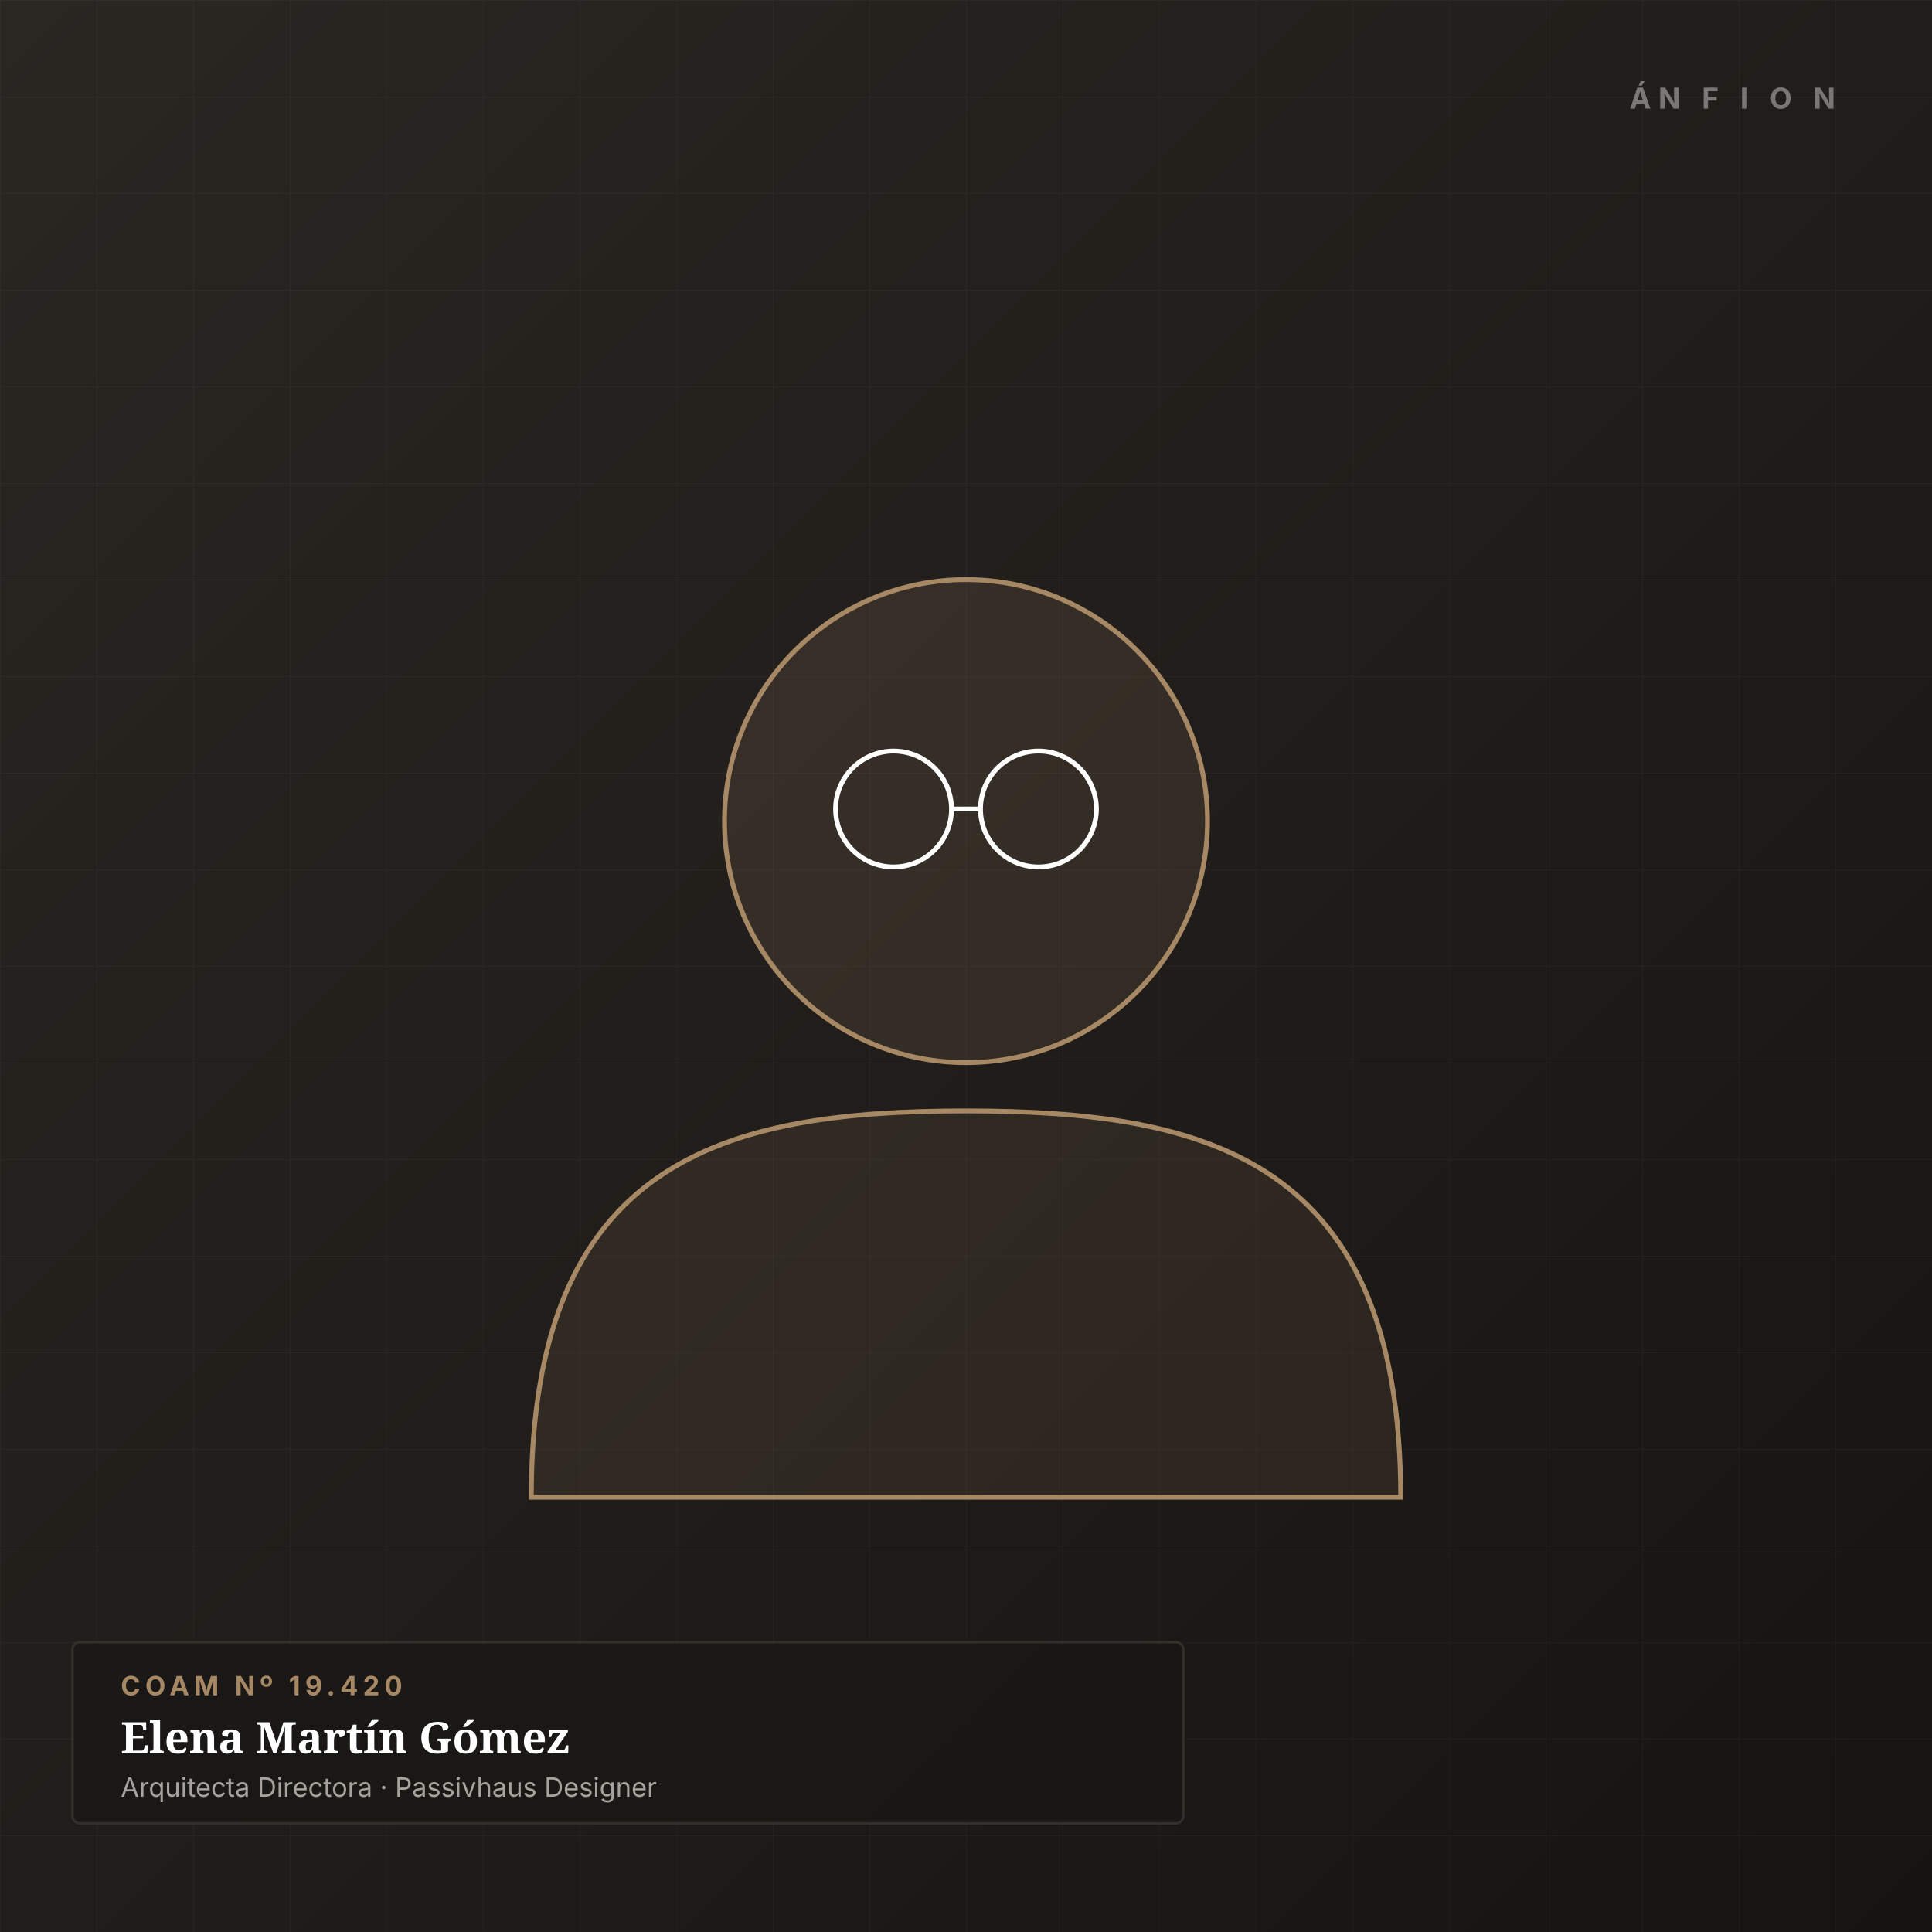
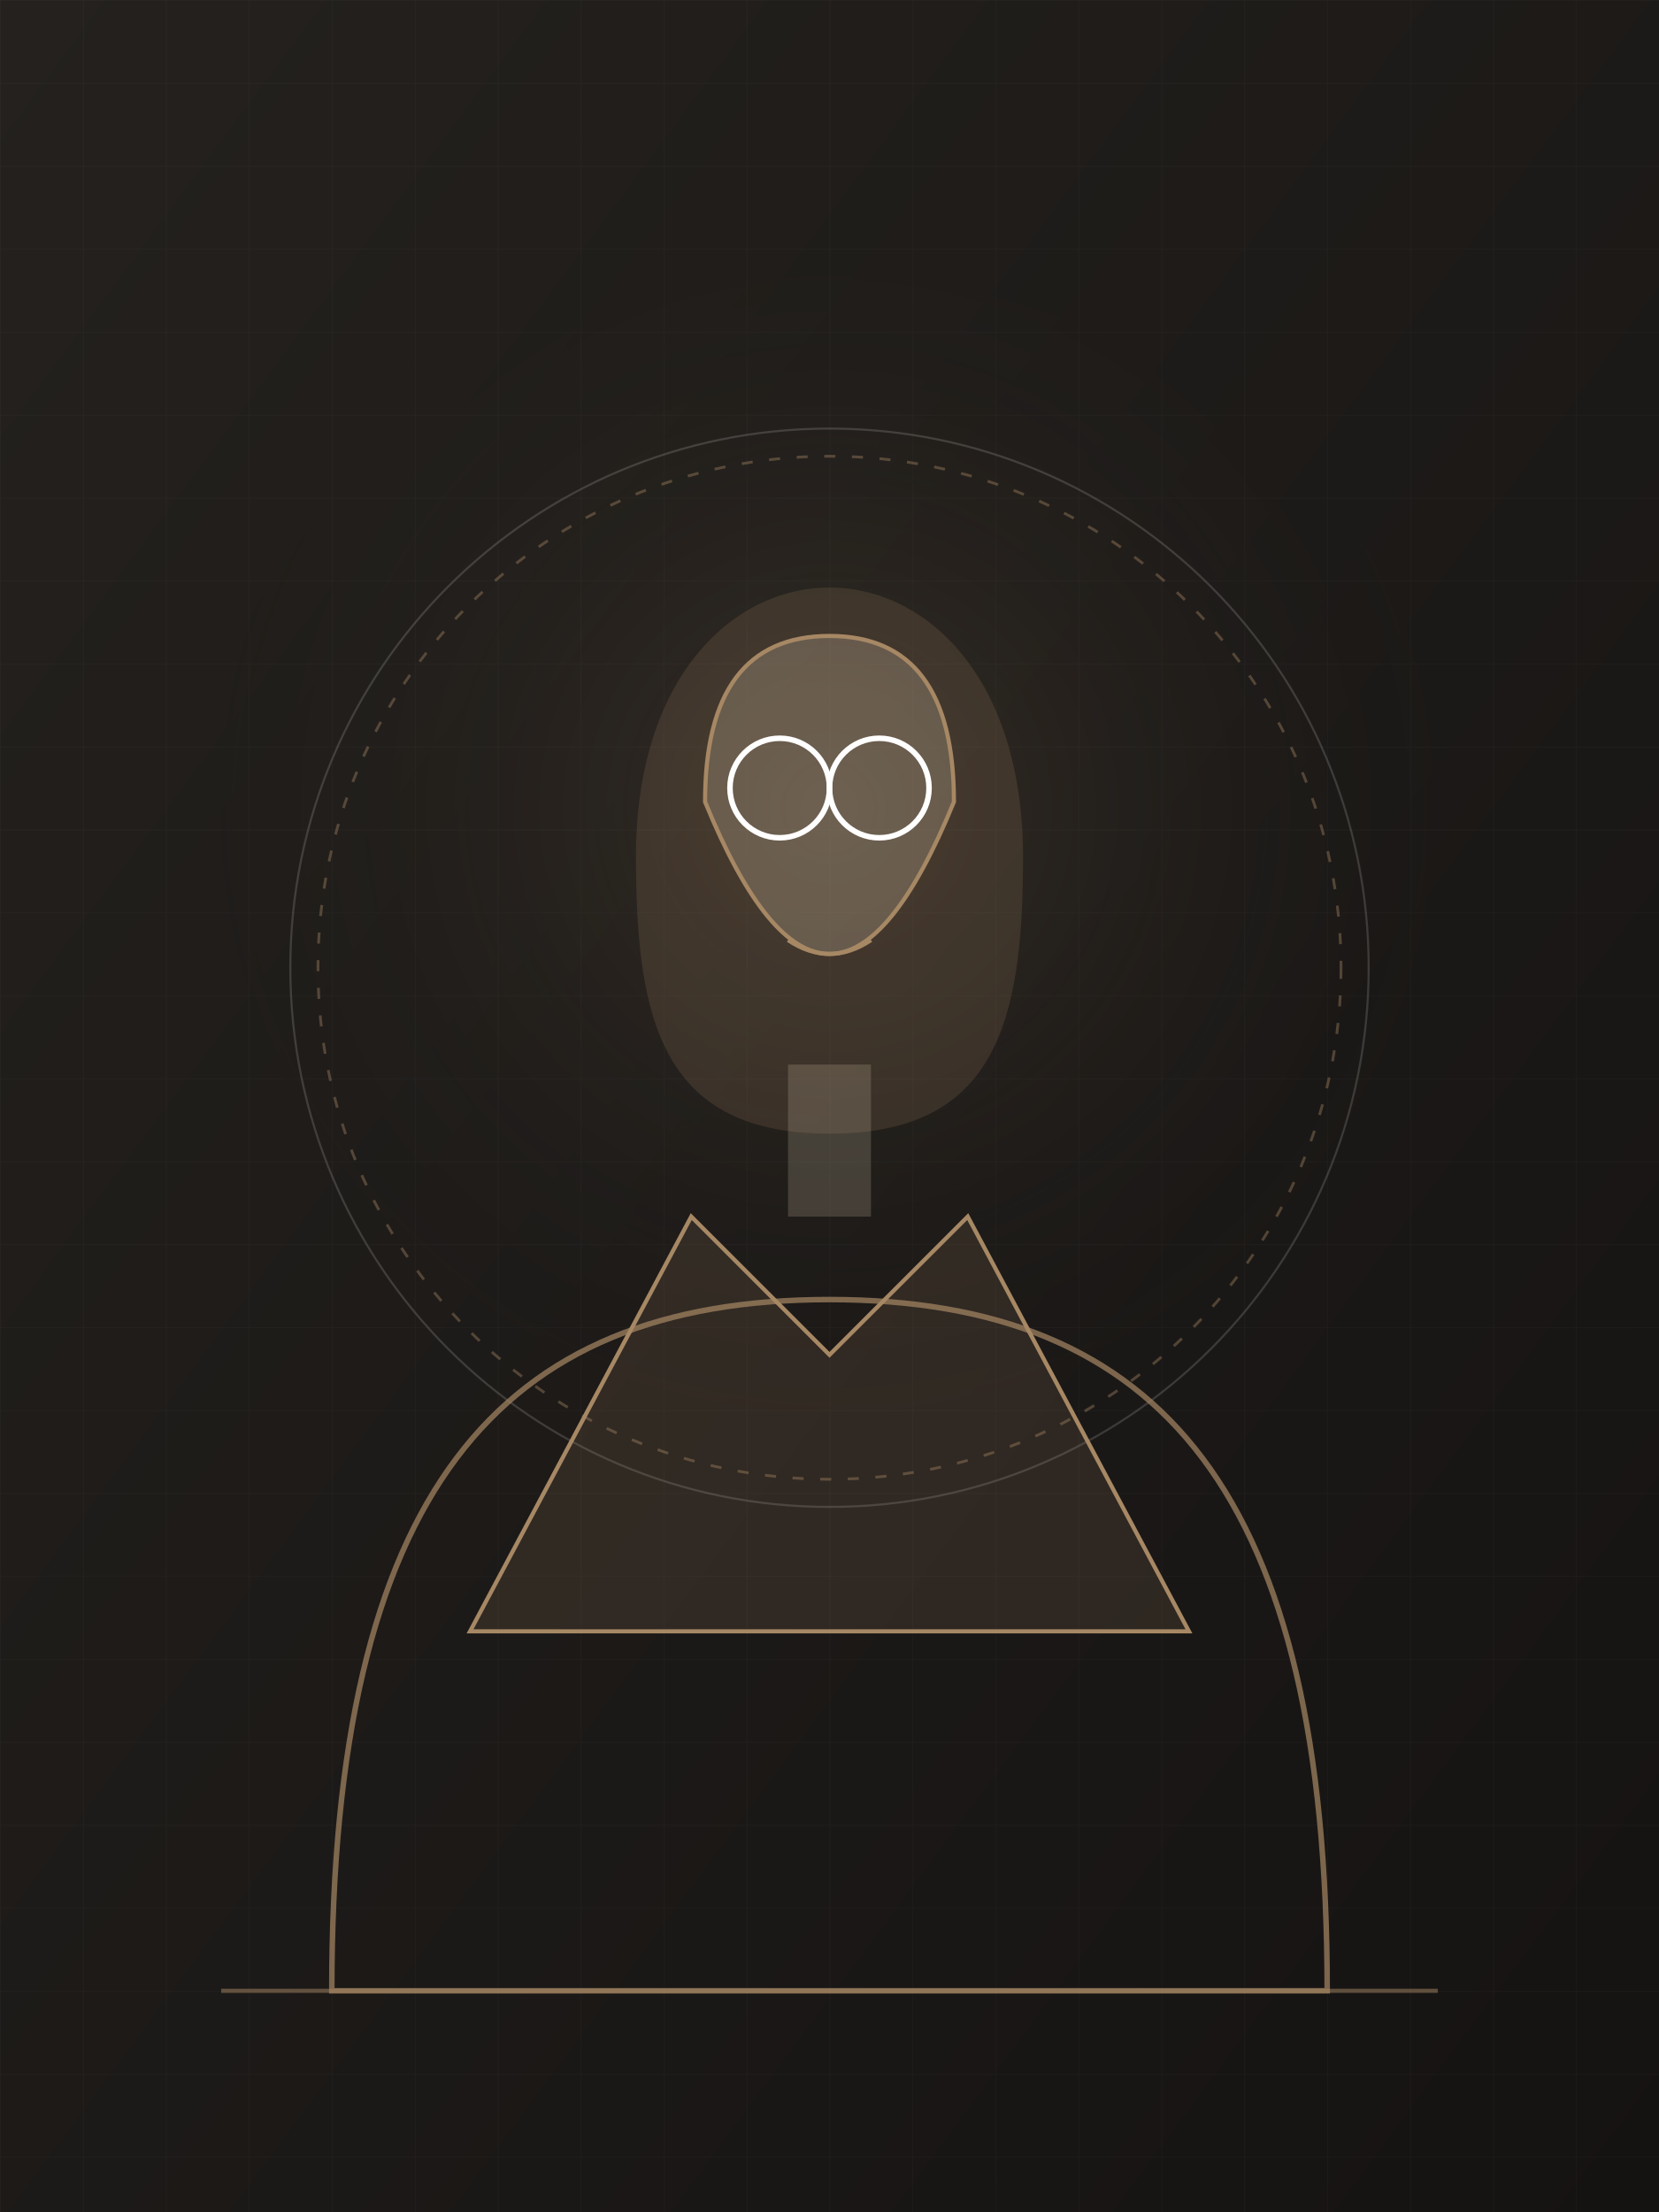
- <svg xmlns="http://www.w3.org/2000/svg" viewBox="0 0 800 800" width="100%" height="100%">
+ <svg xmlns="http://www.w3.org/2000/svg" viewBox="0 0 600 800" width="100%" height="100%">
  <defs>
-     <linearGradient id="bg" x1="0%" y1="0%" x2="100%" y2="100%">
-       <stop offset="0%" stop-color="#2a2622" />
-       <stop offset="100%" stop-color="#161412" />
+     <linearGradient id="p-bg" x1="0%" y1="0%" x2="100%" y2="100%">
+       <stop offset="0%" stop-color="#24211e" />
+       <stop offset="100%" stop-color="#151312" />
    </linearGradient>
-     <pattern id="grid" width="40" height="40" patternUnits="userSpaceOnUse">
-       <path d="M 40 0 L 0 0 0 40" fill="none" stroke="#ffffff" stroke-width="0.5" stroke-opacity="0.04" />
+     <radialGradient id="halo" cx="50%" cy="40%" r="50%">
+       <stop offset="0%" stop-color="#a78864" stop-opacity="0.18" />
+       <stop offset="100%" stop-color="#151312" stop-opacity="0" />
+     </radialGradient>
+     <pattern id="arch-grid" width="30" height="30" patternUnits="userSpaceOnUse">
+       <path d="M 30 0 L 0 0 0 30" fill="none" stroke="#ffffff" stroke-width="0.5" stroke-opacity="0.035" />
    </pattern>
  </defs>
-   <rect width="800" height="800" fill="url(#bg)" />
-   <rect width="800" height="800" fill="url(#grid)" />
-   <g id="wireframe">
-     <circle cx="400" cy="340" r="100" fill="#a78864" fill-opacity="0.15" stroke="#a78864" stroke-width="2" />
-     <path d="M 220 620 C 220 480 300 460 400 460 C 500 460 580 480 580 620 Z" fill="#a78864" fill-opacity="0.12" stroke="#a78864" stroke-width="2" />
-     <circle cx="370" cy="335" r="24" fill="none" stroke="#ffffff" stroke-width="2" />
-     <circle cx="430" cy="335" r="24" fill="none" stroke="#ffffff" stroke-width="2" />
-     <line x1="394" y1="335" x2="406" y2="335" stroke="#ffffff" stroke-width="2" />
+   <rect width="600" height="800" fill="url(#p-bg)" />
+   <rect width="600" height="800" fill="url(#arch-grid)" />
+   <circle cx="300" cy="340" r="240" fill="url(#halo)" />
+   <circle cx="300" cy="350" r="185" fill="none" stroke="#a78864" stroke-width="1" stroke-dasharray="4,6" stroke-opacity="0.4" />
+   <circle cx="300" cy="350" r="195" fill="none" stroke="#ffffff" stroke-width="0.75" stroke-opacity="0.15" />
+   <g id="portrait-figure">
+     <path d="M 230 310 C 230 180 370 180 370 310 C 370 370 360 410 300 410 C 240 410 230 370 230 310 Z" fill="#a78864" fill-opacity="0.18" />
+     <path d="M 255 290 Q 300 400 345 290 Q 345 230 300 230 Q 255 230 255 290 Z" fill="#d9c8ad" fill-opacity="0.25" stroke="#a78864" stroke-width="1.5" />
+     <circle cx="282" cy="285" r="18" fill="none" stroke="#ffffff" stroke-width="2" />
+     <circle cx="318" cy="285" r="18" fill="none" stroke="#ffffff" stroke-width="2" />
+     <line x1="300" y1="285" x2="300" y2="285" stroke="#ffffff" stroke-width="2" />
+     <path d="M 285 340 Q 300 350 315 340" fill="none" stroke="#a78864" stroke-width="1.5" />
+     <path d="M 285 385 L 285 440 L 315 440 L 315 385 Z" fill="#d9c8ad" fill-opacity="0.2" />
+     <path d="M 170 590 L 250 440 L 300 490 L 350 440 L 430 590 Z" fill="#a78864" fill-opacity="0.15" stroke="#a78864" stroke-width="1.5" />
+     <path d="M 120 720 C 120 540 180 470 300 470 C 420 470 480 540 480 720 Z" fill="none" stroke="#a78864" stroke-width="2" stroke-opacity="0.7" />
  </g>
-   <g transform="translate(40, 710)">
-     <rect x="-10" y="-30" width="460" height="75" rx="3" fill="#181715" fill-opacity="0.75" stroke="#32302b" stroke-width="1" />
-     <text x="10" y="-8" fill="#a78864" font-size="11" font-family="'Inter', sans-serif" font-weight="700" letter-spacing="2" text-transform="uppercase">COAM Nº 19.420</text>
-     <text x="10" y="16" fill="#ffffff" font-size="18" font-family="'Cormorant Garamond', serif" font-weight="700">Elena Martín Gómez</text>
-     <text x="10" y="34" fill="#a8a29e" font-size="11" font-family="'Inter', sans-serif">Arquitecta Directora · Passivhaus Designer</text>
-   </g>
-   <text x="760" y="45" fill="#ffffff" fill-opacity="0.4" font-size="12" font-family="'Inter', sans-serif" font-weight="700" letter-spacing="3" text-anchor="end">ÁN F I O N</text>
+   <line x1="80" y1="720" x2="520" y2="720" stroke="#a78864" stroke-width="1.5" stroke-opacity="0.5" />
</svg>
